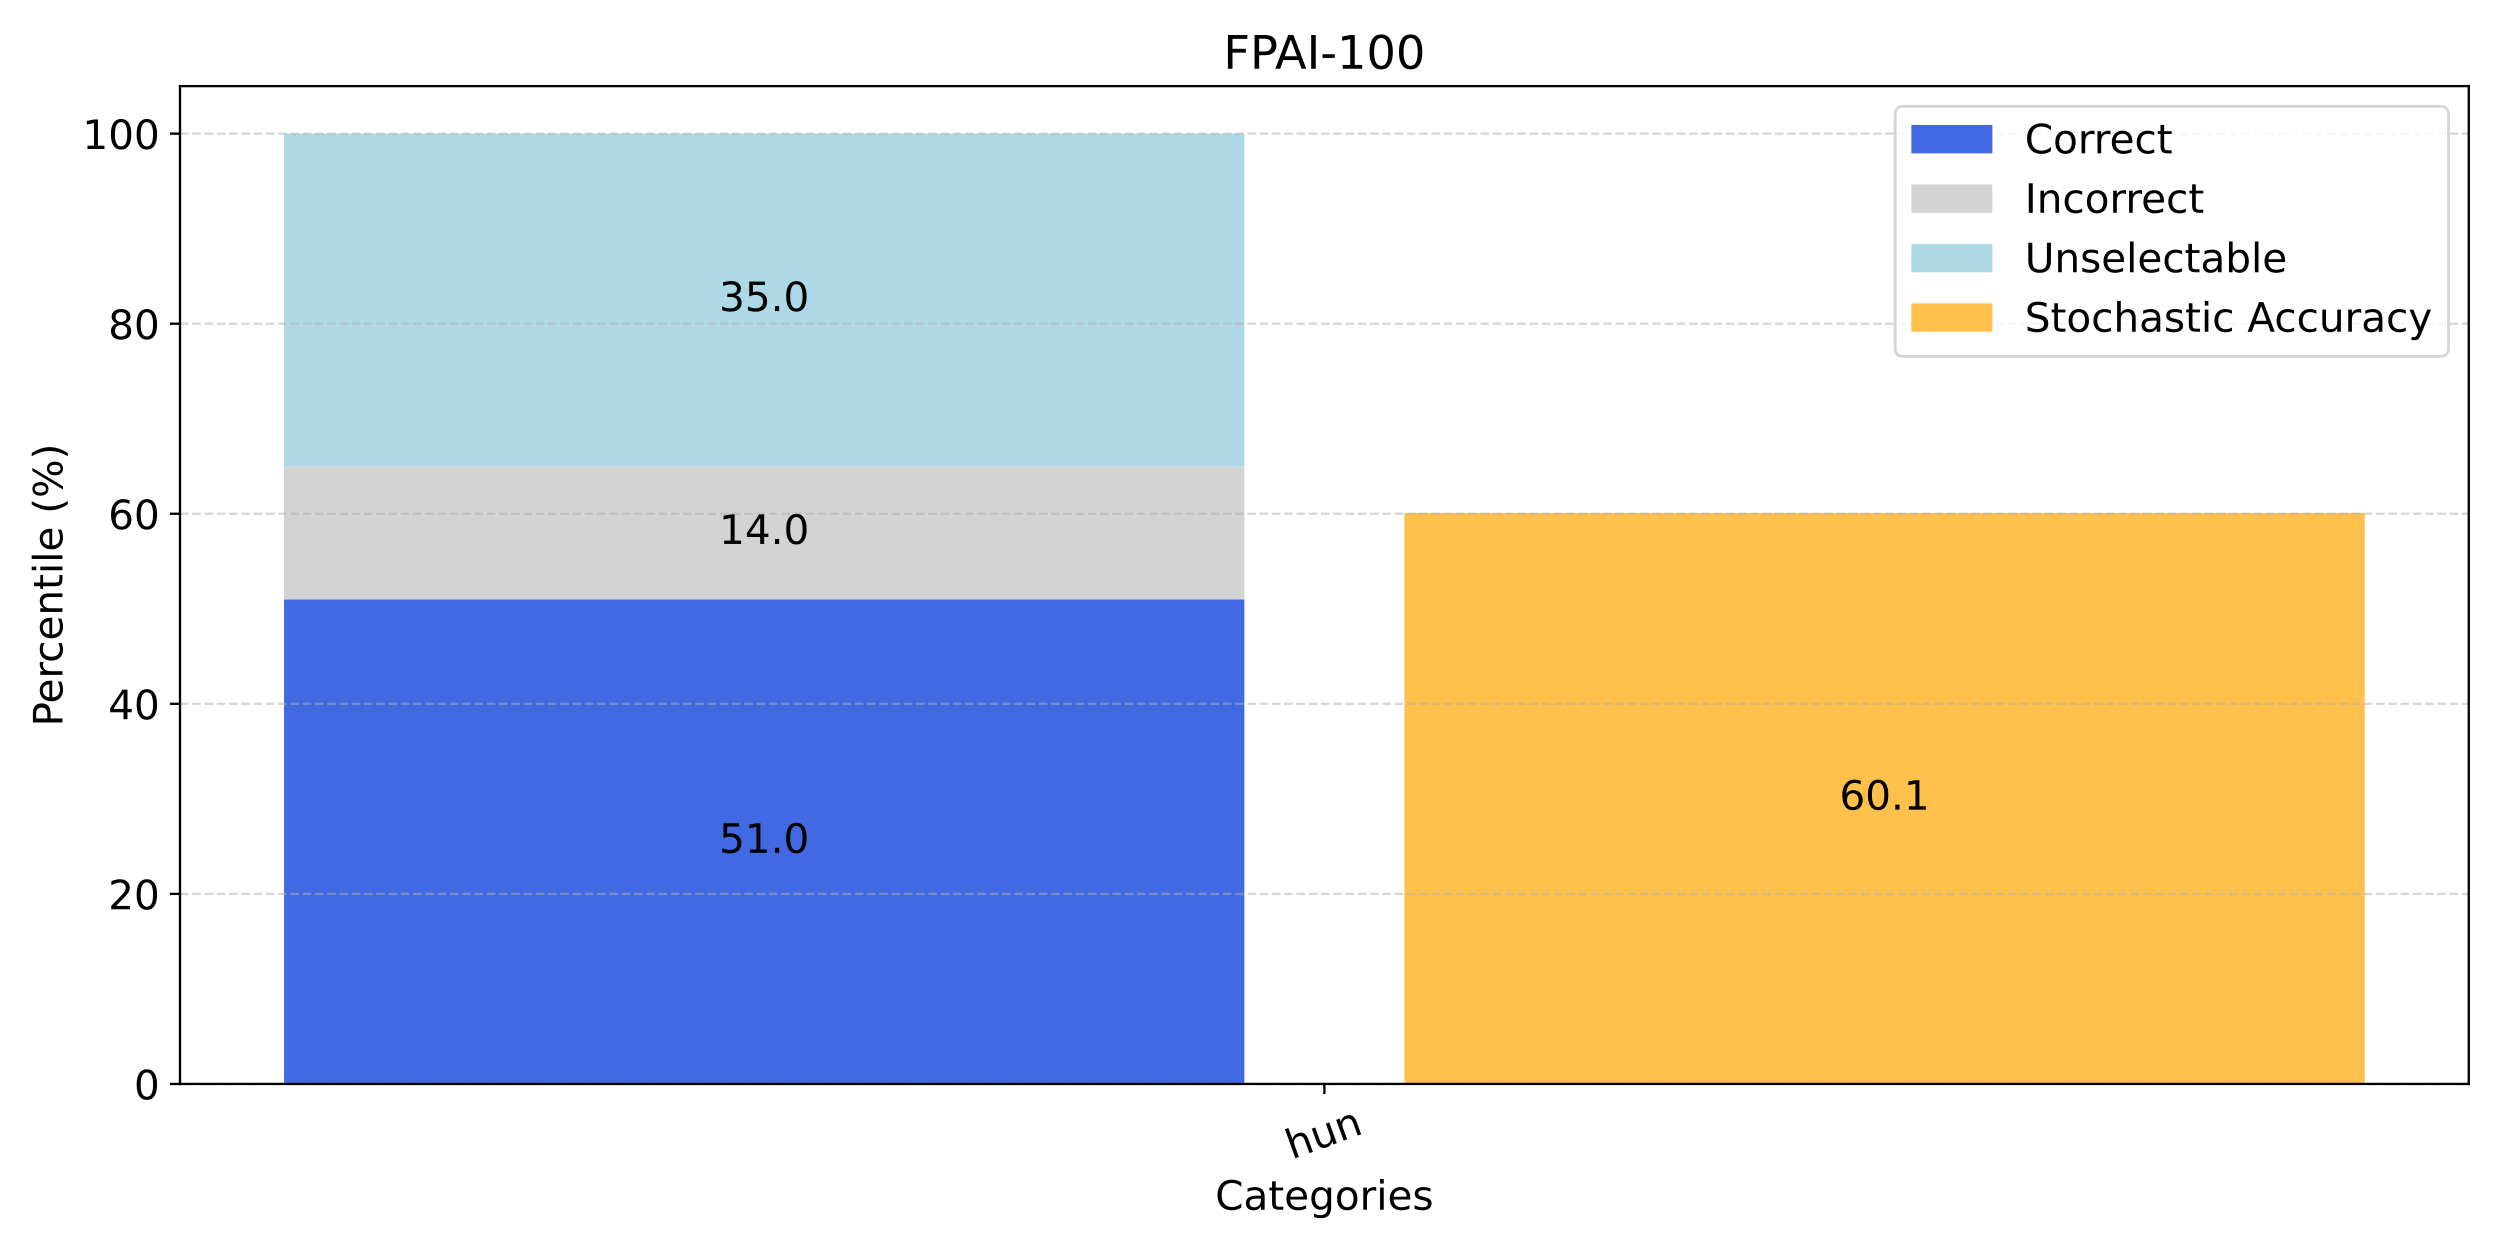
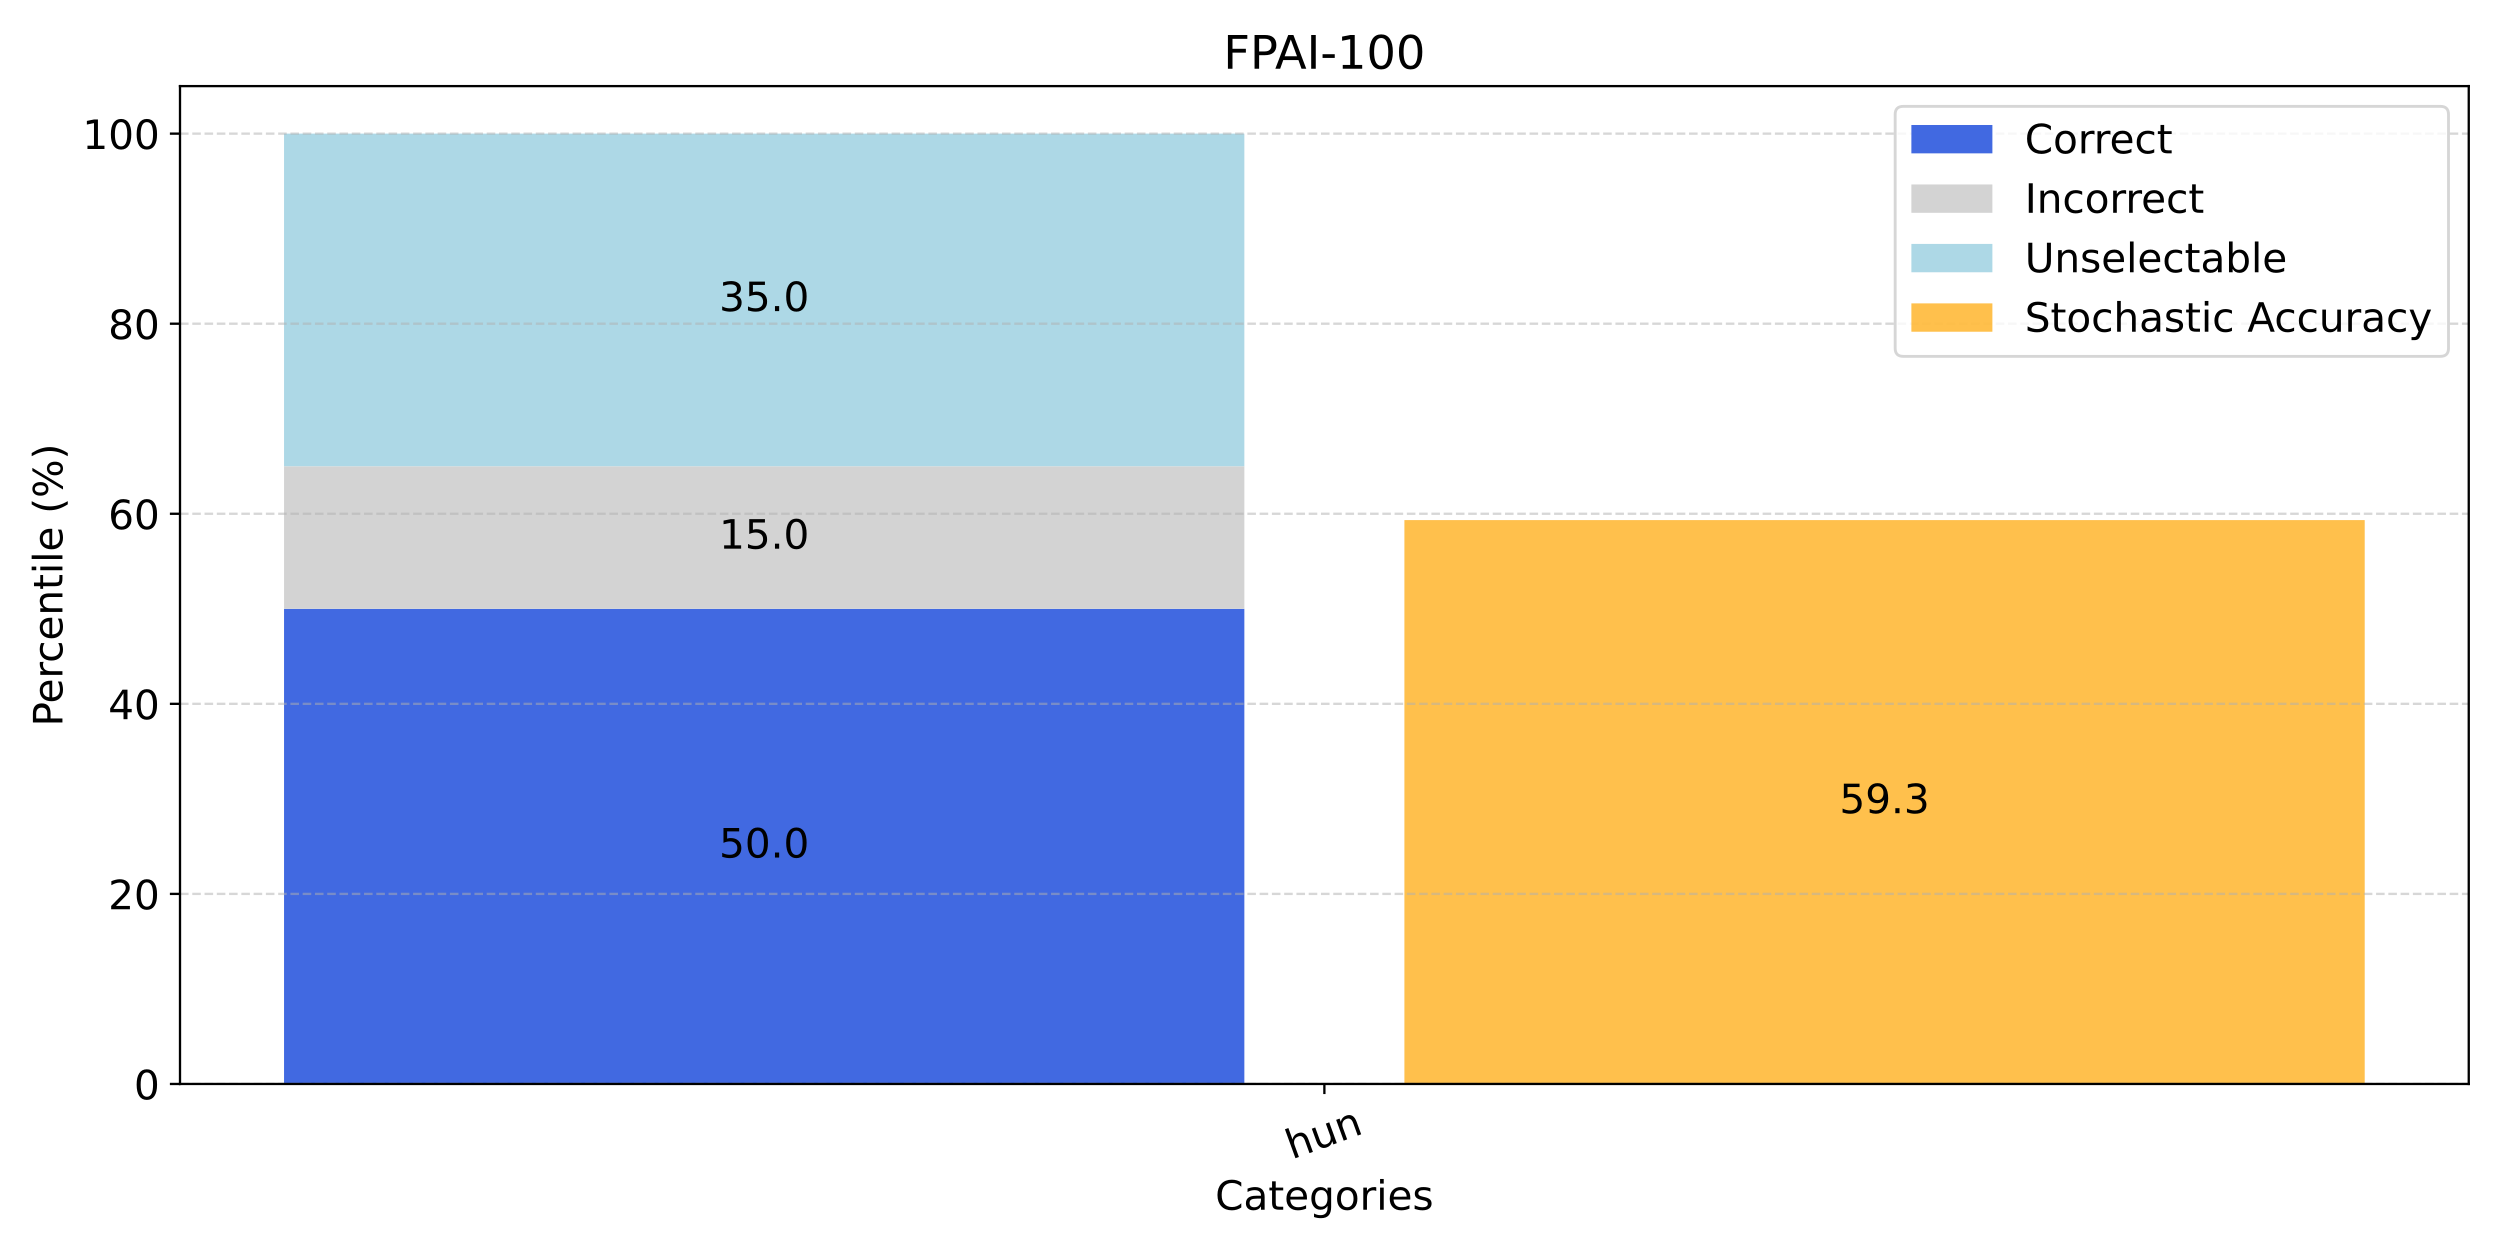
<svg xmlns="http://www.w3.org/2000/svg" xmlns:xlink="http://www.w3.org/1999/xlink" width="864pt" height="432pt" viewBox="0 0 864 432" version="1.1">
  <defs>
    <style type="text/css">*{stroke-linejoin: round; stroke-linecap: butt}</style>
  </defs>
  <g id="figure_1">
    <g id="patch_1">
      <path d="M 0 432  L 864 432  L 864 0  L 0 0  z " style="fill: #ffffff" />
    </g>
    <g id="axes_1">
      <g id="patch_2">
        <path d="M 62.21 374.615  L 853.2 374.615  L 853.2 29.76  L 62.21 29.76  z " style="fill: #ffffff" />
      </g>
      <g id="patch_3">
-         <path d="M 98.164 374.615  L 430.048 374.615  L 430.048 207.114  L 98.164 207.114  z " clip-path="url(#p4f4d82058e)" style="fill: #4169e1" />
+         <path d="M 98.164 374.615  L 430.048 374.615  L 430.048 210.398  L 98.164 210.398  z " clip-path="url(#p8443303fbb)" style="fill: #4169e1" />
      </g>
      <g id="patch_4">
-         <path d="M 98.164 207.114  L 430.048 207.114  L 430.048 161.133  L 98.164 161.133  z " clip-path="url(#p4f4d82058e)" style="fill: #d3d3d3" />
+         <path d="M 98.164 210.398  L 430.048 210.398  L 430.048 161.133  L 98.164 161.133  z " clip-path="url(#p8443303fbb)" style="fill: #d3d3d3" />
      </g>
      <g id="patch_5">
-         <path d="M 98.164 161.133  L 430.048 161.133  L 430.048 46.182  L 98.164 46.182  z " clip-path="url(#p4f4d82058e)" style="fill: #add8e6" />
+         <path d="M 98.164 161.133  L 430.048 161.133  L 430.048 46.182  L 98.164 46.182  z " clip-path="url(#p8443303fbb)" style="fill: #add8e6" />
      </g>
      <g id="patch_6">
-         <path d="M 485.362 374.615  L 817.246 374.615  L 817.246 177.281  L 485.362 177.281  z " clip-path="url(#p4f4d82058e)" style="fill: #ffa500; opacity: 0.7" />
+         <path d="M 485.362 374.615  L 817.246 374.615  L 817.246 179.745  L 485.362 179.745  z " clip-path="url(#p8443303fbb)" style="fill: #ffa500; opacity: 0.7" />
      </g>
      <g id="matplotlib.axis_1">
        <g id="xtick_1">
          <g id="line2d_1">
            <defs>
-               <path id="m45573793a2" d="M 0 0  L 0 3.5  " style="stroke: #000000; stroke-width: 0.8" />
-             </defs>
-             <g>
-               <use xlink:href="#m45573793a2" x="457.705" y="374.615" style="stroke: #000000; stroke-width: 0.8" />
+               <path id="ma5d25a8736" d="M 0 0  L 0 3.5  " style="stroke: #000000; stroke-width: 0.8" />
+             </defs>
+             <g>
+               <use xlink:href="#ma5d25a8736" x="457.705" y="374.615" style="stroke: #000000; stroke-width: 0.8" />
            </g>
          </g>
          <g id="text_1">
            <g transform="translate(446.5201 400.7151) rotate(-20) scale(0.14 -0.14)">
              <defs>
                <path id="DejaVuSans-68" d="M 3513 2113  L 3513 0  L 2938 0  L 2938 2094  Q 2938 2591 2744 2837  Q 2550 3084 2163 3084  Q 1697 3084 1428 2787  Q 1159 2491 1159 1978  L 1159 0  L 581 0  L 581 4863  L 1159 4863  L 1159 2956  Q 1366 3272 1645 3428  Q 1925 3584 2291 3584  Q 2894 3584 3203 3211  Q 3513 2838 3513 2113  z " transform="scale(0.015625)" />
                <path id="DejaVuSans-75" d="M 544 1381  L 544 3500  L 1119 3500  L 1119 1403  Q 1119 906 1312 657  Q 1506 409 1894 409  Q 2359 409 2629 706  Q 2900 1003 2900 1516  L 2900 3500  L 3475 3500  L 3475 0  L 2900 0  L 2900 538  Q 2691 219 2414 64  Q 2138 -91 1772 -91  Q 1169 -91 856 284  Q 544 659 544 1381  z M 1991 3584  L 1991 3584  z " transform="scale(0.015625)" />
                <path id="DejaVuSans-6e" d="M 3513 2113  L 3513 0  L 2938 0  L 2938 2094  Q 2938 2591 2744 2837  Q 2550 3084 2163 3084  Q 1697 3084 1428 2787  Q 1159 2491 1159 1978  L 1159 0  L 581 0  L 581 3500  L 1159 3500  L 1159 2956  Q 1366 3272 1645 3428  Q 1925 3584 2291 3584  Q 2894 3584 3203 3211  Q 3513 2838 3513 2113  z " transform="scale(0.015625)" />
              </defs>
              <use xlink:href="#DejaVuSans-68" />
              <use xlink:href="#DejaVuSans-75" transform="translate(63.37891 0)" />
              <use xlink:href="#DejaVuSans-6e" transform="translate(126.7578 0)" />
            </g>
          </g>
        </g>
        <g id="text_2">
          <g transform="translate(419.9728 418.0889) scale(0.14 -0.14)">
            <defs>
              <path id="DejaVuSans-43" d="M 4122 4306  L 4122 3641  Q 3803 3938 3442 4084  Q 3081 4231 2675 4231  Q 1875 4231 1450 3742  Q 1025 3253 1025 2328  Q 1025 1406 1450 917  Q 1875 428 2675 428  Q 3081 428 3442 575  Q 3803 722 4122 1019  L 4122 359  Q 3791 134 3420 21  Q 3050 -91 2638 -91  Q 1578 -91 968 557  Q 359 1206 359 2328  Q 359 3453 968 4101  Q 1578 4750 2638 4750  Q 3056 4750 3426 4639  Q 3797 4528 4122 4306  z " transform="scale(0.015625)" />
              <path id="DejaVuSans-61" d="M 2194 1759  Q 1497 1759 1228 1600  Q 959 1441 959 1056  Q 959 750 1161 570  Q 1363 391 1709 391  Q 2188 391 2477 730  Q 2766 1069 2766 1631  L 2766 1759  L 2194 1759  z M 3341 1997  L 3341 0  L 2766 0  L 2766 531  Q 2569 213 2275 61  Q 1981 -91 1556 -91  Q 1019 -91 701 211  Q 384 513 384 1019  Q 384 1609 779 1909  Q 1175 2209 1959 2209  L 2766 2209  L 2766 2266  Q 2766 2663 2505 2880  Q 2244 3097 1772 3097  Q 1472 3097 1187 3025  Q 903 2953 641 2809  L 641 3341  Q 956 3463 1253 3523  Q 1550 3584 1831 3584  Q 2591 3584 2966 3190  Q 3341 2797 3341 1997  z " transform="scale(0.015625)" />
              <path id="DejaVuSans-74" d="M 1172 4494  L 1172 3500  L 2356 3500  L 2356 3053  L 1172 3053  L 1172 1153  Q 1172 725 1289 603  Q 1406 481 1766 481  L 2356 481  L 2356 0  L 1766 0  Q 1100 0 847 248  Q 594 497 594 1153  L 594 3053  L 172 3053  L 172 3500  L 594 3500  L 594 4494  L 1172 4494  z " transform="scale(0.015625)" />
              <path id="DejaVuSans-65" d="M 3597 1894  L 3597 1613  L 953 1613  Q 991 1019 1311 708  Q 1631 397 2203 397  Q 2534 397 2845 478  Q 3156 559 3463 722  L 3463 178  Q 3153 47 2828 -22  Q 2503 -91 2169 -91  Q 1331 -91 842 396  Q 353 884 353 1716  Q 353 2575 817 3079  Q 1281 3584 2069 3584  Q 2775 3584 3186 3129  Q 3597 2675 3597 1894  z M 3022 2063  Q 3016 2534 2758 2815  Q 2500 3097 2075 3097  Q 1594 3097 1305 2825  Q 1016 2553 972 2059  L 3022 2063  z " transform="scale(0.015625)" />
              <path id="DejaVuSans-67" d="M 2906 1791  Q 2906 2416 2648 2759  Q 2391 3103 1925 3103  Q 1463 3103 1205 2759  Q 947 2416 947 1791  Q 947 1169 1205 825  Q 1463 481 1925 481  Q 2391 481 2648 825  Q 2906 1169 2906 1791  z M 3481 434  Q 3481 -459 3084 -895  Q 2688 -1331 1869 -1331  Q 1566 -1331 1297 -1286  Q 1028 -1241 775 -1147  L 775 -588  Q 1028 -725 1275 -790  Q 1522 -856 1778 -856  Q 2344 -856 2625 -561  Q 2906 -266 2906 331  L 2906 616  Q 2728 306 2450 153  Q 2172 0 1784 0  Q 1141 0 747 490  Q 353 981 353 1791  Q 353 2603 747 3093  Q 1141 3584 1784 3584  Q 2172 3584 2450 3431  Q 2728 3278 2906 2969  L 2906 3500  L 3481 3500  L 3481 434  z " transform="scale(0.015625)" />
              <path id="DejaVuSans-6f" d="M 1959 3097  Q 1497 3097 1228 2736  Q 959 2375 959 1747  Q 959 1119 1226 758  Q 1494 397 1959 397  Q 2419 397 2687 759  Q 2956 1122 2956 1747  Q 2956 2369 2687 2733  Q 2419 3097 1959 3097  z M 1959 3584  Q 2709 3584 3137 3096  Q 3566 2609 3566 1747  Q 3566 888 3137 398  Q 2709 -91 1959 -91  Q 1206 -91 779 398  Q 353 888 353 1747  Q 353 2609 779 3096  Q 1206 3584 1959 3584  z " transform="scale(0.015625)" />
              <path id="DejaVuSans-72" d="M 2631 2963  Q 2534 3019 2420 3045  Q 2306 3072 2169 3072  Q 1681 3072 1420 2755  Q 1159 2438 1159 1844  L 1159 0  L 581 0  L 581 3500  L 1159 3500  L 1159 2956  Q 1341 3275 1631 3429  Q 1922 3584 2338 3584  Q 2397 3584 2469 3576  Q 2541 3569 2628 3553  L 2631 2963  z " transform="scale(0.015625)" />
              <path id="DejaVuSans-69" d="M 603 3500  L 1178 3500  L 1178 0  L 603 0  L 603 3500  z M 603 4863  L 1178 4863  L 1178 4134  L 603 4134  L 603 4863  z " transform="scale(0.015625)" />
              <path id="DejaVuSans-73" d="M 2834 3397  L 2834 2853  Q 2591 2978 2328 3040  Q 2066 3103 1784 3103  Q 1356 3103 1142 2972  Q 928 2841 928 2578  Q 928 2378 1081 2264  Q 1234 2150 1697 2047  L 1894 2003  Q 2506 1872 2764 1633  Q 3022 1394 3022 966  Q 3022 478 2636 193  Q 2250 -91 1575 -91  Q 1294 -91 989 -36  Q 684 19 347 128  L 347 722  Q 666 556 975 473  Q 1284 391 1588 391  Q 1994 391 2212 530  Q 2431 669 2431 922  Q 2431 1156 2273 1281  Q 2116 1406 1581 1522  L 1381 1569  Q 847 1681 609 1914  Q 372 2147 372 2553  Q 372 3047 722 3315  Q 1072 3584 1716 3584  Q 2034 3584 2315 3537  Q 2597 3491 2834 3397  z " transform="scale(0.015625)" />
            </defs>
            <use xlink:href="#DejaVuSans-43" />
            <use xlink:href="#DejaVuSans-61" transform="translate(69.82422 0)" />
            <use xlink:href="#DejaVuSans-74" transform="translate(131.1035 0)" />
            <use xlink:href="#DejaVuSans-65" transform="translate(170.3125 0)" />
            <use xlink:href="#DejaVuSans-67" transform="translate(231.8359 0)" />
            <use xlink:href="#DejaVuSans-6f" transform="translate(295.3125 0)" />
            <use xlink:href="#DejaVuSans-72" transform="translate(356.4941 0)" />
            <use xlink:href="#DejaVuSans-69" transform="translate(397.6074 0)" />
            <use xlink:href="#DejaVuSans-65" transform="translate(425.3906 0)" />
            <use xlink:href="#DejaVuSans-73" transform="translate(486.9141 0)" />
          </g>
        </g>
      </g>
      <g id="matplotlib.axis_2">
        <g id="ytick_1">
          <g id="line2d_2">
-             <path d="M 62.21 374.615  L 853.2 374.615  " clip-path="url(#p4f4d82058e)" style="fill: none; stroke-dasharray: 2.96,1.28; stroke-dashoffset: 0; stroke: #b0b0b0; stroke-opacity: 0.5; stroke-width: 0.8" />
+             <path d="M 62.21 374.615  L 853.2 374.615  " clip-path="url(#p8443303fbb)" style="fill: none; stroke-dasharray: 2.96,1.28; stroke-dashoffset: 0; stroke: #b0b0b0; stroke-opacity: 0.5; stroke-width: 0.8" />
          </g>
          <g id="line2d_3">
            <defs>
-               <path id="m458f301535" d="M 0 0  L -3.5 0  " style="stroke: #000000; stroke-width: 0.8" />
-             </defs>
-             <g>
-               <use xlink:href="#m458f301535" x="62.21" y="374.615" style="stroke: #000000; stroke-width: 0.8" />
+               <path id="m99d532e86c" d="M 0 0  L -3.5 0  " style="stroke: #000000; stroke-width: 0.8" />
+             </defs>
+             <g>
+               <use xlink:href="#m99d532e86c" x="62.21" y="374.615" style="stroke: #000000; stroke-width: 0.8" />
            </g>
          </g>
          <g id="text_3">
            <g transform="translate(46.3025 379.9341) scale(0.14 -0.14)">
              <defs>
                <path id="DejaVuSans-30" d="M 2034 4250  Q 1547 4250 1301 3770  Q 1056 3291 1056 2328  Q 1056 1369 1301 889  Q 1547 409 2034 409  Q 2525 409 2770 889  Q 3016 1369 3016 2328  Q 3016 3291 2770 3770  Q 2525 4250 2034 4250  z M 2034 4750  Q 2819 4750 3233 4129  Q 3647 3509 3647 2328  Q 3647 1150 3233 529  Q 2819 -91 2034 -91  Q 1250 -91 836 529  Q 422 1150 422 2328  Q 422 3509 836 4129  Q 1250 4750 2034 4750  z " transform="scale(0.015625)" />
              </defs>
              <use xlink:href="#DejaVuSans-30" />
            </g>
          </g>
        </g>
        <g id="ytick_2">
          <g id="line2d_4">
-             <path d="M 62.21 308.928  L 853.2 308.928  " clip-path="url(#p4f4d82058e)" style="fill: none; stroke-dasharray: 2.96,1.28; stroke-dashoffset: 0; stroke: #b0b0b0; stroke-opacity: 0.5; stroke-width: 0.8" />
+             <path d="M 62.21 308.928  L 853.2 308.928  " clip-path="url(#p8443303fbb)" style="fill: none; stroke-dasharray: 2.96,1.28; stroke-dashoffset: 0; stroke: #b0b0b0; stroke-opacity: 0.5; stroke-width: 0.8" />
          </g>
          <g id="line2d_5">
            <g>
-               <use xlink:href="#m458f301535" x="62.21" y="308.928" style="stroke: #000000; stroke-width: 0.8" />
+               <use xlink:href="#m99d532e86c" x="62.21" y="308.928" style="stroke: #000000; stroke-width: 0.8" />
            </g>
          </g>
          <g id="text_4">
            <g transform="translate(37.395 314.2474) scale(0.14 -0.14)">
              <defs>
                <path id="DejaVuSans-32" d="M 1228 531  L 3431 531  L 3431 0  L 469 0  L 469 531  Q 828 903 1448 1529  Q 2069 2156 2228 2338  Q 2531 2678 2651 2914  Q 2772 3150 2772 3378  Q 2772 3750 2511 3984  Q 2250 4219 1831 4219  Q 1534 4219 1204 4116  Q 875 4013 500 3803  L 500 4441  Q 881 4594 1212 4672  Q 1544 4750 1819 4750  Q 2544 4750 2975 4387  Q 3406 4025 3406 3419  Q 3406 3131 3298 2873  Q 3191 2616 2906 2266  Q 2828 2175 2409 1742  Q 1991 1309 1228 531  z " transform="scale(0.015625)" />
              </defs>
              <use xlink:href="#DejaVuSans-32" />
              <use xlink:href="#DejaVuSans-30" transform="translate(63.62305 0)" />
            </g>
          </g>
        </g>
        <g id="ytick_3">
          <g id="line2d_6">
-             <path d="M 62.21 243.242  L 853.2 243.242  " clip-path="url(#p4f4d82058e)" style="fill: none; stroke-dasharray: 2.96,1.28; stroke-dashoffset: 0; stroke: #b0b0b0; stroke-opacity: 0.5; stroke-width: 0.8" />
+             <path d="M 62.21 243.242  L 853.2 243.242  " clip-path="url(#p8443303fbb)" style="fill: none; stroke-dasharray: 2.96,1.28; stroke-dashoffset: 0; stroke: #b0b0b0; stroke-opacity: 0.5; stroke-width: 0.8" />
          </g>
          <g id="line2d_7">
            <g>
-               <use xlink:href="#m458f301535" x="62.21" y="243.242" style="stroke: #000000; stroke-width: 0.8" />
+               <use xlink:href="#m99d532e86c" x="62.21" y="243.242" style="stroke: #000000; stroke-width: 0.8" />
            </g>
          </g>
          <g id="text_5">
            <g transform="translate(37.395 248.5607) scale(0.14 -0.14)">
              <defs>
                <path id="DejaVuSans-34" d="M 2419 4116  L 825 1625  L 2419 1625  L 2419 4116  z M 2253 4666  L 3047 4666  L 3047 1625  L 3713 1625  L 3713 1100  L 3047 1100  L 3047 0  L 2419 0  L 2419 1100  L 313 1100  L 313 1709  L 2253 4666  z " transform="scale(0.015625)" />
              </defs>
              <use xlink:href="#DejaVuSans-34" />
              <use xlink:href="#DejaVuSans-30" transform="translate(63.62305 0)" />
            </g>
          </g>
        </g>
        <g id="ytick_4">
          <g id="line2d_8">
-             <path d="M 62.21 177.555  L 853.2 177.555  " clip-path="url(#p4f4d82058e)" style="fill: none; stroke-dasharray: 2.96,1.28; stroke-dashoffset: 0; stroke: #b0b0b0; stroke-opacity: 0.5; stroke-width: 0.8" />
+             <path d="M 62.21 177.555  L 853.2 177.555  " clip-path="url(#p8443303fbb)" style="fill: none; stroke-dasharray: 2.96,1.28; stroke-dashoffset: 0; stroke: #b0b0b0; stroke-opacity: 0.5; stroke-width: 0.8" />
          </g>
          <g id="line2d_9">
            <g>
-               <use xlink:href="#m458f301535" x="62.21" y="177.555" style="stroke: #000000; stroke-width: 0.8" />
+               <use xlink:href="#m99d532e86c" x="62.21" y="177.555" style="stroke: #000000; stroke-width: 0.8" />
            </g>
          </g>
          <g id="text_6">
            <g transform="translate(37.395 182.874) scale(0.14 -0.14)">
              <defs>
                <path id="DejaVuSans-36" d="M 2113 2584  Q 1688 2584 1439 2293  Q 1191 2003 1191 1497  Q 1191 994 1439 701  Q 1688 409 2113 409  Q 2538 409 2786 701  Q 3034 994 3034 1497  Q 3034 2003 2786 2293  Q 2538 2584 2113 2584  z M 3366 4563  L 3366 3988  Q 3128 4100 2886 4159  Q 2644 4219 2406 4219  Q 1781 4219 1451 3797  Q 1122 3375 1075 2522  Q 1259 2794 1537 2939  Q 1816 3084 2150 3084  Q 2853 3084 3261 2657  Q 3669 2231 3669 1497  Q 3669 778 3244 343  Q 2819 -91 2113 -91  Q 1303 -91 875 529  Q 447 1150 447 2328  Q 447 3434 972 4092  Q 1497 4750 2381 4750  Q 2619 4750 2861 4703  Q 3103 4656 3366 4563  z " transform="scale(0.015625)" />
              </defs>
              <use xlink:href="#DejaVuSans-36" />
              <use xlink:href="#DejaVuSans-30" transform="translate(63.62305 0)" />
            </g>
          </g>
        </g>
        <g id="ytick_5">
          <g id="line2d_10">
-             <path d="M 62.21 111.868  L 853.2 111.868  " clip-path="url(#p4f4d82058e)" style="fill: none; stroke-dasharray: 2.96,1.28; stroke-dashoffset: 0; stroke: #b0b0b0; stroke-opacity: 0.5; stroke-width: 0.8" />
+             <path d="M 62.21 111.868  L 853.2 111.868  " clip-path="url(#p8443303fbb)" style="fill: none; stroke-dasharray: 2.96,1.28; stroke-dashoffset: 0; stroke: #b0b0b0; stroke-opacity: 0.5; stroke-width: 0.8" />
          </g>
          <g id="line2d_11">
            <g>
-               <use xlink:href="#m458f301535" x="62.21" y="111.868" style="stroke: #000000; stroke-width: 0.8" />
+               <use xlink:href="#m99d532e86c" x="62.21" y="111.868" style="stroke: #000000; stroke-width: 0.8" />
            </g>
          </g>
          <g id="text_7">
            <g transform="translate(37.395 117.1873) scale(0.14 -0.14)">
              <defs>
                <path id="DejaVuSans-38" d="M 2034 2216  Q 1584 2216 1326 1975  Q 1069 1734 1069 1313  Q 1069 891 1326 650  Q 1584 409 2034 409  Q 2484 409 2743 651  Q 3003 894 3003 1313  Q 3003 1734 2745 1975  Q 2488 2216 2034 2216  z M 1403 2484  Q 997 2584 770 2862  Q 544 3141 544 3541  Q 544 4100 942 4425  Q 1341 4750 2034 4750  Q 2731 4750 3128 4425  Q 3525 4100 3525 3541  Q 3525 3141 3298 2862  Q 3072 2584 2669 2484  Q 3125 2378 3379 2068  Q 3634 1759 3634 1313  Q 3634 634 3220 271  Q 2806 -91 2034 -91  Q 1263 -91 848 271  Q 434 634 434 1313  Q 434 1759 690 2068  Q 947 2378 1403 2484  z M 1172 3481  Q 1172 3119 1398 2916  Q 1625 2713 2034 2713  Q 2441 2713 2670 2916  Q 2900 3119 2900 3481  Q 2900 3844 2670 4047  Q 2441 4250 2034 4250  Q 1625 4250 1398 4047  Q 1172 3844 1172 3481  z " transform="scale(0.015625)" />
              </defs>
              <use xlink:href="#DejaVuSans-38" />
              <use xlink:href="#DejaVuSans-30" transform="translate(63.62305 0)" />
            </g>
          </g>
        </g>
        <g id="ytick_6">
          <g id="line2d_12">
-             <path d="M 62.21 46.182  L 853.2 46.182  " clip-path="url(#p4f4d82058e)" style="fill: none; stroke-dasharray: 2.96,1.28; stroke-dashoffset: 0; stroke: #b0b0b0; stroke-opacity: 0.5; stroke-width: 0.8" />
+             <path d="M 62.21 46.182  L 853.2 46.182  " clip-path="url(#p8443303fbb)" style="fill: none; stroke-dasharray: 2.96,1.28; stroke-dashoffset: 0; stroke: #b0b0b0; stroke-opacity: 0.5; stroke-width: 0.8" />
          </g>
          <g id="line2d_13">
            <g>
-               <use xlink:href="#m458f301535" x="62.21" y="46.182" style="stroke: #000000; stroke-width: 0.8" />
+               <use xlink:href="#m99d532e86c" x="62.21" y="46.182" style="stroke: #000000; stroke-width: 0.8" />
            </g>
          </g>
          <g id="text_8">
            <g transform="translate(28.4875 51.50058) scale(0.14 -0.14)">
              <defs>
                <path id="DejaVuSans-31" d="M 794 531  L 1825 531  L 1825 4091  L 703 3866  L 703 4441  L 1819 4666  L 2450 4666  L 2450 531  L 3481 531  L 3481 0  L 794 0  L 794 531  z " transform="scale(0.015625)" />
              </defs>
              <use xlink:href="#DejaVuSans-31" />
              <use xlink:href="#DejaVuSans-30" transform="translate(63.62305 0)" />
              <use xlink:href="#DejaVuSans-30" transform="translate(127.2461 0)" />
            </g>
          </g>
        </g>
        <g id="text_9">
          <g transform="translate(21.57594 251.053) rotate(-90) scale(0.14 -0.14)">
            <defs>
              <path id="DejaVuSans-50" d="M 1259 4147  L 1259 2394  L 2053 2394  Q 2494 2394 2734 2622  Q 2975 2850 2975 3272  Q 2975 3691 2734 3919  Q 2494 4147 2053 4147  L 1259 4147  z M 628 4666  L 2053 4666  Q 2838 4666 3239 4311  Q 3641 3956 3641 3272  Q 3641 2581 3239 2228  Q 2838 1875 2053 1875  L 1259 1875  L 1259 0  L 628 0  L 628 4666  z " transform="scale(0.015625)" />
              <path id="DejaVuSans-63" d="M 3122 3366  L 3122 2828  Q 2878 2963 2633 3030  Q 2388 3097 2138 3097  Q 1578 3097 1268 2742  Q 959 2388 959 1747  Q 959 1106 1268 751  Q 1578 397 2138 397  Q 2388 397 2633 464  Q 2878 531 3122 666  L 3122 134  Q 2881 22 2623 -34  Q 2366 -91 2075 -91  Q 1284 -91 818 406  Q 353 903 353 1747  Q 353 2603 823 3093  Q 1294 3584 2113 3584  Q 2378 3584 2631 3529  Q 2884 3475 3122 3366  z " transform="scale(0.015625)" />
              <path id="DejaVuSans-6c" d="M 603 4863  L 1178 4863  L 1178 0  L 603 0  L 603 4863  z " transform="scale(0.015625)" />
              <path id="DejaVuSans-20" transform="scale(0.015625)" />
              <path id="DejaVuSans-28" d="M 1984 4856  Q 1566 4138 1362 3434  Q 1159 2731 1159 2009  Q 1159 1288 1364 580  Q 1569 -128 1984 -844  L 1484 -844  Q 1016 -109 783 600  Q 550 1309 550 2009  Q 550 2706 781 3412  Q 1013 4119 1484 4856  L 1984 4856  z " transform="scale(0.015625)" />
              <path id="DejaVuSans-25" d="M 4653 2053  Q 4381 2053 4226 1822  Q 4072 1591 4072 1178  Q 4072 772 4226 539  Q 4381 306 4653 306  Q 4919 306 5073 539  Q 5228 772 5228 1178  Q 5228 1588 5073 1820  Q 4919 2053 4653 2053  z M 4653 2450  Q 5147 2450 5437 2106  Q 5728 1763 5728 1178  Q 5728 594 5436 251  Q 5144 -91 4653 -91  Q 4153 -91 3862 251  Q 3572 594 3572 1178  Q 3572 1766 3864 2108  Q 4156 2450 4653 2450  z M 1428 4353  Q 1159 4353 1004 4120  Q 850 3888 850 3481  Q 850 3069 1003 2837  Q 1156 2606 1428 2606  Q 1700 2606 1854 2837  Q 2009 3069 2009 3481  Q 2009 3884 1853 4118  Q 1697 4353 1428 4353  z M 4250 4750  L 4750 4750  L 1831 -91  L 1331 -91  L 4250 4750  z M 1428 4750  Q 1922 4750 2215 4408  Q 2509 4066 2509 3481  Q 2509 2891 2217 2550  Q 1925 2209 1428 2209  Q 931 2209 642 2551  Q 353 2894 353 3481  Q 353 4063 643 4406  Q 934 4750 1428 4750  z " transform="scale(0.015625)" />
              <path id="DejaVuSans-29" d="M 513 4856  L 1013 4856  Q 1481 4119 1714 3412  Q 1947 2706 1947 2009  Q 1947 1309 1714 600  Q 1481 -109 1013 -844  L 513 -844  Q 928 -128 1133 580  Q 1338 1288 1338 2009  Q 1338 2731 1133 3434  Q 928 4138 513 4856  z " transform="scale(0.015625)" />
            </defs>
            <use xlink:href="#DejaVuSans-50" />
            <use xlink:href="#DejaVuSans-65" transform="translate(56.67773 0)" />
            <use xlink:href="#DejaVuSans-72" transform="translate(118.2012 0)" />
            <use xlink:href="#DejaVuSans-63" transform="translate(157.0645 0)" />
            <use xlink:href="#DejaVuSans-65" transform="translate(212.0449 0)" />
            <use xlink:href="#DejaVuSans-6e" transform="translate(273.5684 0)" />
            <use xlink:href="#DejaVuSans-74" transform="translate(336.9473 0)" />
            <use xlink:href="#DejaVuSans-69" transform="translate(376.1562 0)" />
            <use xlink:href="#DejaVuSans-6c" transform="translate(403.9395 0)" />
            <use xlink:href="#DejaVuSans-65" transform="translate(431.7227 0)" />
            <use xlink:href="#DejaVuSans-20" transform="translate(493.2461 0)" />
            <use xlink:href="#DejaVuSans-28" transform="translate(525.0332 0)" />
            <use xlink:href="#DejaVuSans-25" transform="translate(564.0469 0)" />
            <use xlink:href="#DejaVuSans-29" transform="translate(659.0664 0)" />
          </g>
        </g>
      </g>
      <g id="patch_7">
        <path d="M 62.21 374.615  L 62.21 29.76  " style="fill: none; stroke: #000000; stroke-width: 0.8; stroke-linejoin: miter; stroke-linecap: square" />
      </g>
      <g id="patch_8">
        <path d="M 853.2 374.615  L 853.2 29.76  " style="fill: none; stroke: #000000; stroke-width: 0.8; stroke-linejoin: miter; stroke-linecap: square" />
      </g>
      <g id="patch_9">
        <path d="M 62.21 374.615  L 853.2 374.615  " style="fill: none; stroke: #000000; stroke-width: 0.8; stroke-linejoin: miter; stroke-linecap: square" />
      </g>
      <g id="patch_10">
        <path d="M 62.21 29.76  L 853.2 29.76  " style="fill: none; stroke: #000000; stroke-width: 0.8; stroke-linejoin: miter; stroke-linecap: square" />
      </g>
      <g id="text_10">
-         <g transform="translate(248.5201 294.7277) scale(0.14 -0.14)">
+         <g transform="translate(248.5201 296.3699) scale(0.14 -0.14)">
          <defs>
            <path id="DejaVuSans-35" d="M 691 4666  L 3169 4666  L 3169 4134  L 1269 4134  L 1269 2991  Q 1406 3038 1543 3061  Q 1681 3084 1819 3084  Q 2600 3084 3056 2656  Q 3513 2228 3513 1497  Q 3513 744 3044 326  Q 2575 -91 1722 -91  Q 1428 -91 1123 -41  Q 819 9 494 109  L 494 744  Q 775 591 1075 516  Q 1375 441 1709 441  Q 2250 441 2565 725  Q 2881 1009 2881 1497  Q 2881 1984 2565 2268  Q 2250 2553 1709 2553  Q 1456 2553 1204 2497  Q 953 2441 691 2322  L 691 4666  z " transform="scale(0.015625)" />
            <path id="DejaVuSans-2e" d="M 684 794  L 1344 794  L 1344 0  L 684 0  L 684 794  z " transform="scale(0.015625)" />
          </defs>
          <use xlink:href="#DejaVuSans-35" />
-           <use xlink:href="#DejaVuSans-31" transform="translate(63.62305 0)" />
+           <use xlink:href="#DejaVuSans-30" transform="translate(63.62305 0)" />
          <use xlink:href="#DejaVuSans-2e" transform="translate(127.2461 0)" />
          <use xlink:href="#DejaVuSans-30" transform="translate(159.0332 0)" />
        </g>
      </g>
      <g id="text_11">
-         <g transform="translate(248.5201 187.9869) scale(0.14 -0.14)">
+         <g transform="translate(248.5201 189.629) scale(0.14 -0.14)">
          <use xlink:href="#DejaVuSans-31" />
-           <use xlink:href="#DejaVuSans-34" transform="translate(63.62305 0)" />
+           <use xlink:href="#DejaVuSans-35" transform="translate(63.62305 0)" />
          <use xlink:href="#DejaVuSans-2e" transform="translate(127.2461 0)" />
          <use xlink:href="#DejaVuSans-30" transform="translate(159.0332 0)" />
        </g>
      </g>
      <g id="text_12">
        <g transform="translate(248.5201 107.5207) scale(0.14 -0.14)">
          <defs>
            <path id="DejaVuSans-33" d="M 2597 2516  Q 3050 2419 3304 2112  Q 3559 1806 3559 1356  Q 3559 666 3084 287  Q 2609 -91 1734 -91  Q 1441 -91 1130 -33  Q 819 25 488 141  L 488 750  Q 750 597 1062 519  Q 1375 441 1716 441  Q 2309 441 2620 675  Q 2931 909 2931 1356  Q 2931 1769 2642 2001  Q 2353 2234 1838 2234  L 1294 2234  L 1294 2753  L 1863 2753  Q 2328 2753 2575 2939  Q 2822 3125 2822 3475  Q 2822 3834 2567 4026  Q 2313 4219 1838 4219  Q 1578 4219 1281 4162  Q 984 4106 628 3988  L 628 4550  Q 988 4650 1302 4700  Q 1616 4750 1894 4750  Q 2613 4750 3031 4423  Q 3450 4097 3450 3541  Q 3450 3153 3228 2886  Q 3006 2619 2597 2516  z " transform="scale(0.015625)" />
          </defs>
          <use xlink:href="#DejaVuSans-33" />
          <use xlink:href="#DejaVuSans-35" transform="translate(63.62305 0)" />
          <use xlink:href="#DejaVuSans-2e" transform="translate(127.2461 0)" />
          <use xlink:href="#DejaVuSans-30" transform="translate(159.0332 0)" />
        </g>
      </g>
      <g id="text_13">
-         <g transform="translate(635.718 279.8114) scale(0.14 -0.14)">
-           <use xlink:href="#DejaVuSans-36" />
-           <use xlink:href="#DejaVuSans-30" transform="translate(63.62305 0)" />
+         <g transform="translate(635.718 281.043) scale(0.14 -0.14)">
+           <defs>
+             <path id="DejaVuSans-39" d="M 703 97  L 703 672  Q 941 559 1184 500  Q 1428 441 1663 441  Q 2288 441 2617 861  Q 2947 1281 2994 2138  Q 2813 1869 2534 1725  Q 2256 1581 1919 1581  Q 1219 1581 811 2004  Q 403 2428 403 3163  Q 403 3881 828 4315  Q 1253 4750 1959 4750  Q 2769 4750 3195 4129  Q 3622 3509 3622 2328  Q 3622 1225 3098 567  Q 2575 -91 1691 -91  Q 1453 -91 1209 -44  Q 966 3 703 97  z M 1959 2075  Q 2384 2075 2632 2365  Q 2881 2656 2881 3163  Q 2881 3666 2632 3958  Q 2384 4250 1959 4250  Q 1534 4250 1286 3958  Q 1038 3666 1038 3163  Q 1038 2656 1286 2365  Q 1534 2075 1959 2075  z " transform="scale(0.015625)" />
+           </defs>
+           <use xlink:href="#DejaVuSans-35" />
+           <use xlink:href="#DejaVuSans-39" transform="translate(63.62305 0)" />
          <use xlink:href="#DejaVuSans-2e" transform="translate(127.2461 0)" />
-           <use xlink:href="#DejaVuSans-31" transform="translate(159.0332 0)" />
+           <use xlink:href="#DejaVuSans-33" transform="translate(159.0332 0)" />
        </g>
      </g>
      <g id="text_14">
        <g transform="translate(422.8012 23.76) scale(0.16 -0.16)">
          <defs>
            <path id="DejaVuSans-46" d="M 628 4666  L 3309 4666  L 3309 4134  L 1259 4134  L 1259 2759  L 3109 2759  L 3109 2228  L 1259 2228  L 1259 0  L 628 0  L 628 4666  z " transform="scale(0.015625)" />
            <path id="DejaVuSans-41" d="M 2188 4044  L 1331 1722  L 3047 1722  L 2188 4044  z M 1831 4666  L 2547 4666  L 4325 0  L 3669 0  L 3244 1197  L 1141 1197  L 716 0  L 50 0  L 1831 4666  z " transform="scale(0.015625)" />
            <path id="DejaVuSans-49" d="M 628 4666  L 1259 4666  L 1259 0  L 628 0  L 628 4666  z " transform="scale(0.015625)" />
            <path id="DejaVuSans-2d" d="M 313 2009  L 1997 2009  L 1997 1497  L 313 1497  L 313 2009  z " transform="scale(0.015625)" />
          </defs>
          <use xlink:href="#DejaVuSans-46" />
          <use xlink:href="#DejaVuSans-50" transform="translate(57.51953 0)" />
          <use xlink:href="#DejaVuSans-41" transform="translate(111.4473 0)" />
          <use xlink:href="#DejaVuSans-49" transform="translate(179.8555 0)" />
          <use xlink:href="#DejaVuSans-2d" transform="translate(209.3477 0)" />
          <use xlink:href="#DejaVuSans-31" transform="translate(245.4316 0)" />
          <use xlink:href="#DejaVuSans-30" transform="translate(309.0547 0)" />
          <use xlink:href="#DejaVuSans-30" transform="translate(372.6777 0)" />
        </g>
      </g>
      <g id="legend_1">
        <g id="patch_11">
          <path d="M 657.771 123.157  L 843.4 123.157  Q 846.2 123.157 846.2 120.358  L 846.2 39.56  Q 846.2 36.76 843.4 36.76  L 657.771 36.76  Q 654.971 36.76 654.971 39.56  L 654.971 120.358  Q 654.971 123.157 657.771 123.157  z " style="fill: #ffffff; opacity: 0.8; stroke: #cccccc; stroke-linejoin: miter" />
        </g>
        <g id="patch_12">
          <path d="M 660.571 52.998  L 688.571 52.998  L 688.571 43.198  L 660.571 43.198  z " style="fill: #4169e1" />
        </g>
        <g id="text_15">
          <g transform="translate(699.7709 52.99781) scale(0.14 -0.14)">
            <use xlink:href="#DejaVuSans-43" />
            <use xlink:href="#DejaVuSans-6f" transform="translate(69.82422 0)" />
            <use xlink:href="#DejaVuSans-72" transform="translate(131.0059 0)" />
            <use xlink:href="#DejaVuSans-72" transform="translate(170.3691 0)" />
            <use xlink:href="#DejaVuSans-65" transform="translate(209.2324 0)" />
            <use xlink:href="#DejaVuSans-63" transform="translate(270.7559 0)" />
            <use xlink:href="#DejaVuSans-74" transform="translate(325.7363 0)" />
          </g>
        </g>
        <g id="patch_13">
          <path d="M 660.571 73.547  L 688.571 73.547  L 688.571 63.747  L 660.571 63.747  z " style="fill: #d3d3d3" />
        </g>
        <g id="text_16">
          <g transform="translate(699.7709 73.54719) scale(0.14 -0.14)">
            <use xlink:href="#DejaVuSans-49" />
            <use xlink:href="#DejaVuSans-6e" transform="translate(29.49219 0)" />
            <use xlink:href="#DejaVuSans-63" transform="translate(92.87109 0)" />
            <use xlink:href="#DejaVuSans-6f" transform="translate(147.8516 0)" />
            <use xlink:href="#DejaVuSans-72" transform="translate(209.0332 0)" />
            <use xlink:href="#DejaVuSans-72" transform="translate(248.3965 0)" />
            <use xlink:href="#DejaVuSans-65" transform="translate(287.2598 0)" />
            <use xlink:href="#DejaVuSans-63" transform="translate(348.7832 0)" />
            <use xlink:href="#DejaVuSans-74" transform="translate(403.7637 0)" />
          </g>
        </g>
        <g id="patch_14">
          <path d="M 660.571 94.097  L 688.571 94.097  L 688.571 84.297  L 660.571 84.297  z " style="fill: #add8e6" />
        </g>
        <g id="text_17">
          <g transform="translate(699.7709 94.09656) scale(0.14 -0.14)">
            <defs>
              <path id="DejaVuSans-55" d="M 556 4666  L 1191 4666  L 1191 1831  Q 1191 1081 1462 751  Q 1734 422 2344 422  Q 2950 422 3222 751  Q 3494 1081 3494 1831  L 3494 4666  L 4128 4666  L 4128 1753  Q 4128 841 3676 375  Q 3225 -91 2344 -91  Q 1459 -91 1007 375  Q 556 841 556 1753  L 556 4666  z " transform="scale(0.015625)" />
              <path id="DejaVuSans-62" d="M 3116 1747  Q 3116 2381 2855 2742  Q 2594 3103 2138 3103  Q 1681 3103 1420 2742  Q 1159 2381 1159 1747  Q 1159 1113 1420 752  Q 1681 391 2138 391  Q 2594 391 2855 752  Q 3116 1113 3116 1747  z M 1159 2969  Q 1341 3281 1617 3432  Q 1894 3584 2278 3584  Q 2916 3584 3314 3078  Q 3713 2572 3713 1747  Q 3713 922 3314 415  Q 2916 -91 2278 -91  Q 1894 -91 1617 61  Q 1341 213 1159 525  L 1159 0  L 581 0  L 581 4863  L 1159 4863  L 1159 2969  z " transform="scale(0.015625)" />
            </defs>
            <use xlink:href="#DejaVuSans-55" />
            <use xlink:href="#DejaVuSans-6e" transform="translate(73.19336 0)" />
            <use xlink:href="#DejaVuSans-73" transform="translate(136.5723 0)" />
            <use xlink:href="#DejaVuSans-65" transform="translate(188.6719 0)" />
            <use xlink:href="#DejaVuSans-6c" transform="translate(250.1953 0)" />
            <use xlink:href="#DejaVuSans-65" transform="translate(277.9785 0)" />
            <use xlink:href="#DejaVuSans-63" transform="translate(339.502 0)" />
            <use xlink:href="#DejaVuSans-74" transform="translate(394.4824 0)" />
            <use xlink:href="#DejaVuSans-61" transform="translate(433.6914 0)" />
            <use xlink:href="#DejaVuSans-62" transform="translate(494.9707 0)" />
            <use xlink:href="#DejaVuSans-6c" transform="translate(558.4473 0)" />
            <use xlink:href="#DejaVuSans-65" transform="translate(586.2305 0)" />
          </g>
        </g>
        <g id="patch_15">
          <path d="M 660.571 114.646  L 688.571 114.646  L 688.571 104.846  L 660.571 104.846  z " style="fill: #ffa500; opacity: 0.7" />
        </g>
        <g id="text_18">
          <g transform="translate(699.7709 114.6459) scale(0.14 -0.14)">
            <defs>
              <path id="DejaVuSans-53" d="M 3425 4513  L 3425 3897  Q 3066 4069 2747 4153  Q 2428 4238 2131 4238  Q 1616 4238 1336 4038  Q 1056 3838 1056 3469  Q 1056 3159 1242 3001  Q 1428 2844 1947 2747  L 2328 2669  Q 3034 2534 3370 2195  Q 3706 1856 3706 1288  Q 3706 609 3251 259  Q 2797 -91 1919 -91  Q 1588 -91 1214 -16  Q 841 59 441 206  L 441 856  Q 825 641 1194 531  Q 1563 422 1919 422  Q 2459 422 2753 634  Q 3047 847 3047 1241  Q 3047 1584 2836 1778  Q 2625 1972 2144 2069  L 1759 2144  Q 1053 2284 737 2584  Q 422 2884 422 3419  Q 422 4038 858 4394  Q 1294 4750 2059 4750  Q 2388 4750 2728 4690  Q 3069 4631 3425 4513  z " transform="scale(0.015625)" />
              <path id="DejaVuSans-79" d="M 2059 -325  Q 1816 -950 1584 -1140  Q 1353 -1331 966 -1331  L 506 -1331  L 506 -850  L 844 -850  Q 1081 -850 1212 -737  Q 1344 -625 1503 -206  L 1606 56  L 191 3500  L 800 3500  L 1894 763  L 2988 3500  L 3597 3500  L 2059 -325  z " transform="scale(0.015625)" />
            </defs>
            <use xlink:href="#DejaVuSans-53" />
            <use xlink:href="#DejaVuSans-74" transform="translate(63.47656 0)" />
            <use xlink:href="#DejaVuSans-6f" transform="translate(102.6855 0)" />
            <use xlink:href="#DejaVuSans-63" transform="translate(163.8672 0)" />
            <use xlink:href="#DejaVuSans-68" transform="translate(218.8477 0)" />
            <use xlink:href="#DejaVuSans-61" transform="translate(282.2266 0)" />
            <use xlink:href="#DejaVuSans-73" transform="translate(343.5059 0)" />
            <use xlink:href="#DejaVuSans-74" transform="translate(395.6055 0)" />
            <use xlink:href="#DejaVuSans-69" transform="translate(434.8145 0)" />
            <use xlink:href="#DejaVuSans-63" transform="translate(462.5977 0)" />
            <use xlink:href="#DejaVuSans-20" transform="translate(517.5781 0)" />
            <use xlink:href="#DejaVuSans-41" transform="translate(549.3652 0)" />
            <use xlink:href="#DejaVuSans-63" transform="translate(616.0234 0)" />
            <use xlink:href="#DejaVuSans-63" transform="translate(671.0039 0)" />
            <use xlink:href="#DejaVuSans-75" transform="translate(725.9844 0)" />
            <use xlink:href="#DejaVuSans-72" transform="translate(789.3633 0)" />
            <use xlink:href="#DejaVuSans-61" transform="translate(830.4766 0)" />
            <use xlink:href="#DejaVuSans-63" transform="translate(891.7559 0)" />
            <use xlink:href="#DejaVuSans-79" transform="translate(946.7363 0)" />
          </g>
        </g>
      </g>
    </g>
  </g>
  <defs>
-     <clipPath id="p4f4d82058e">
+     <clipPath id="p8443303fbb">
      <rect x="62.21" y="29.76" width="790.99" height="344.855" />
    </clipPath>
  </defs>
</svg>
